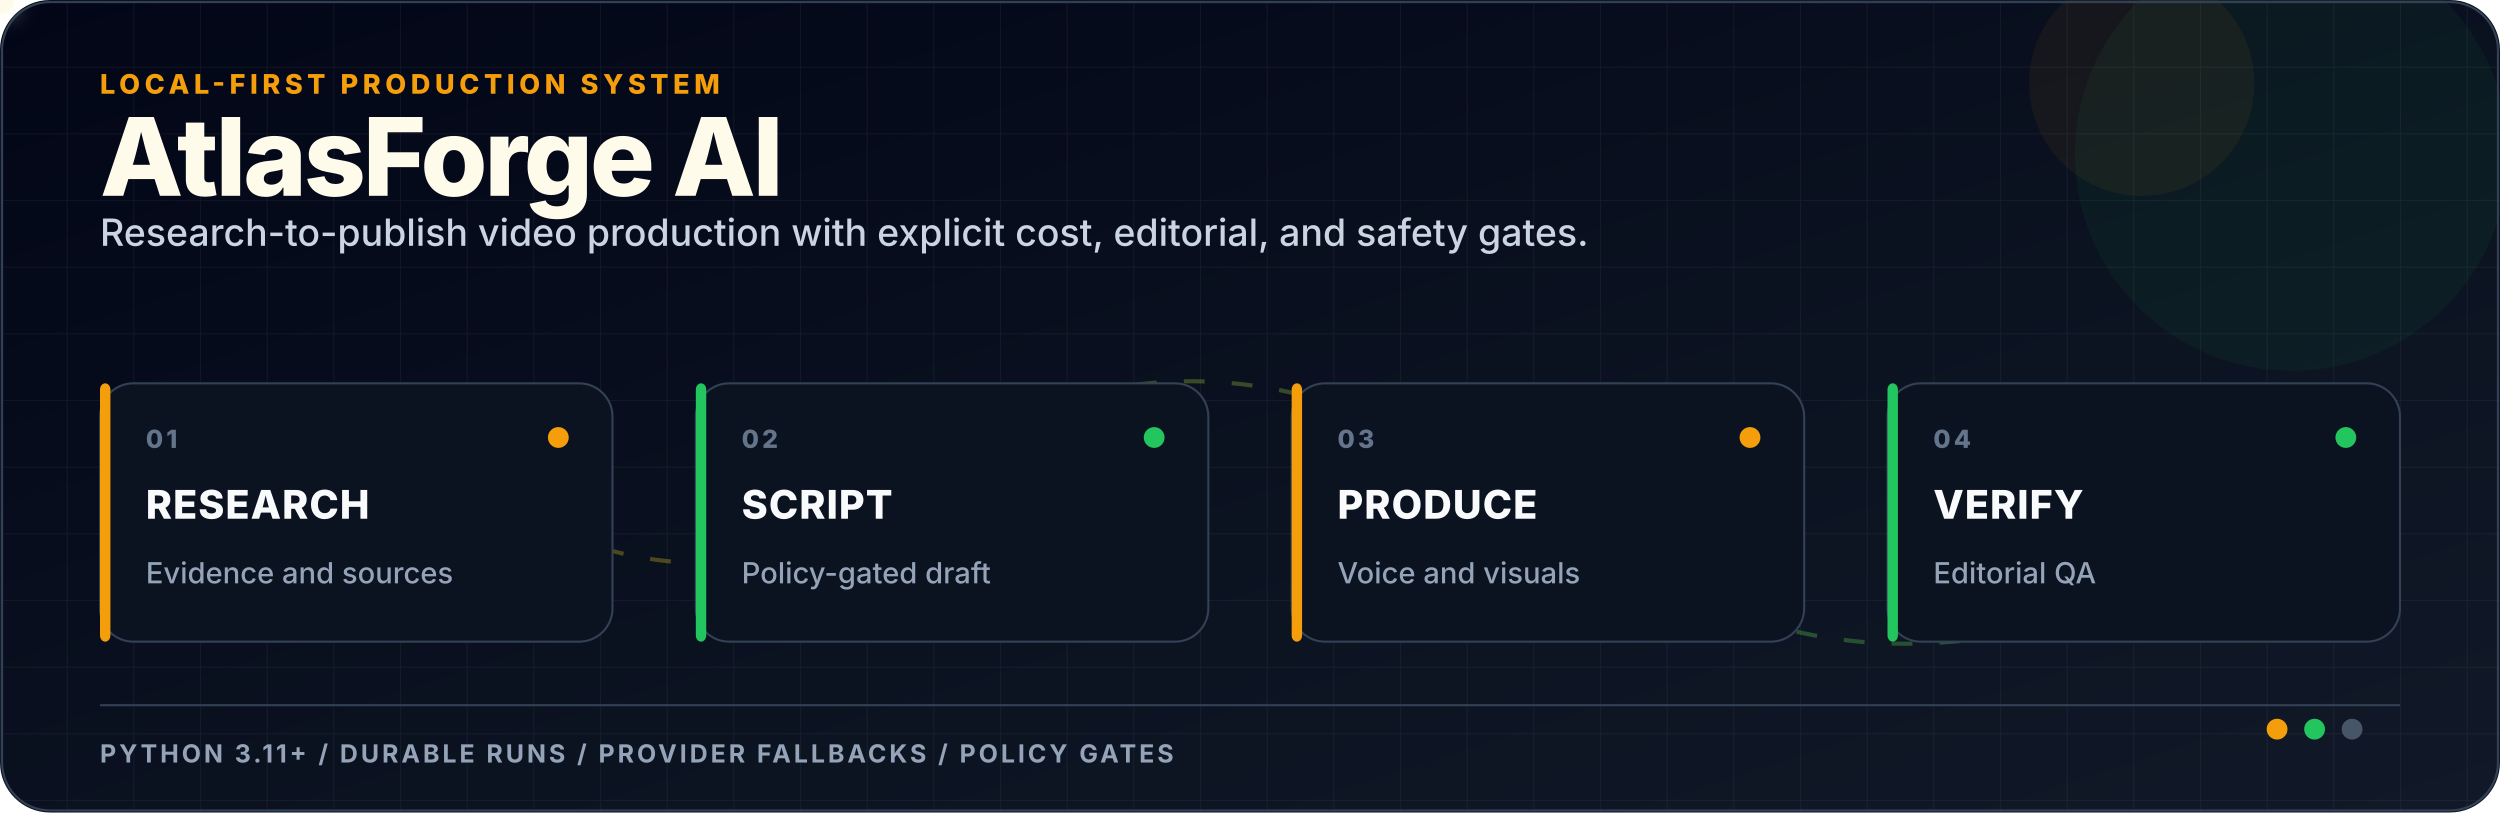
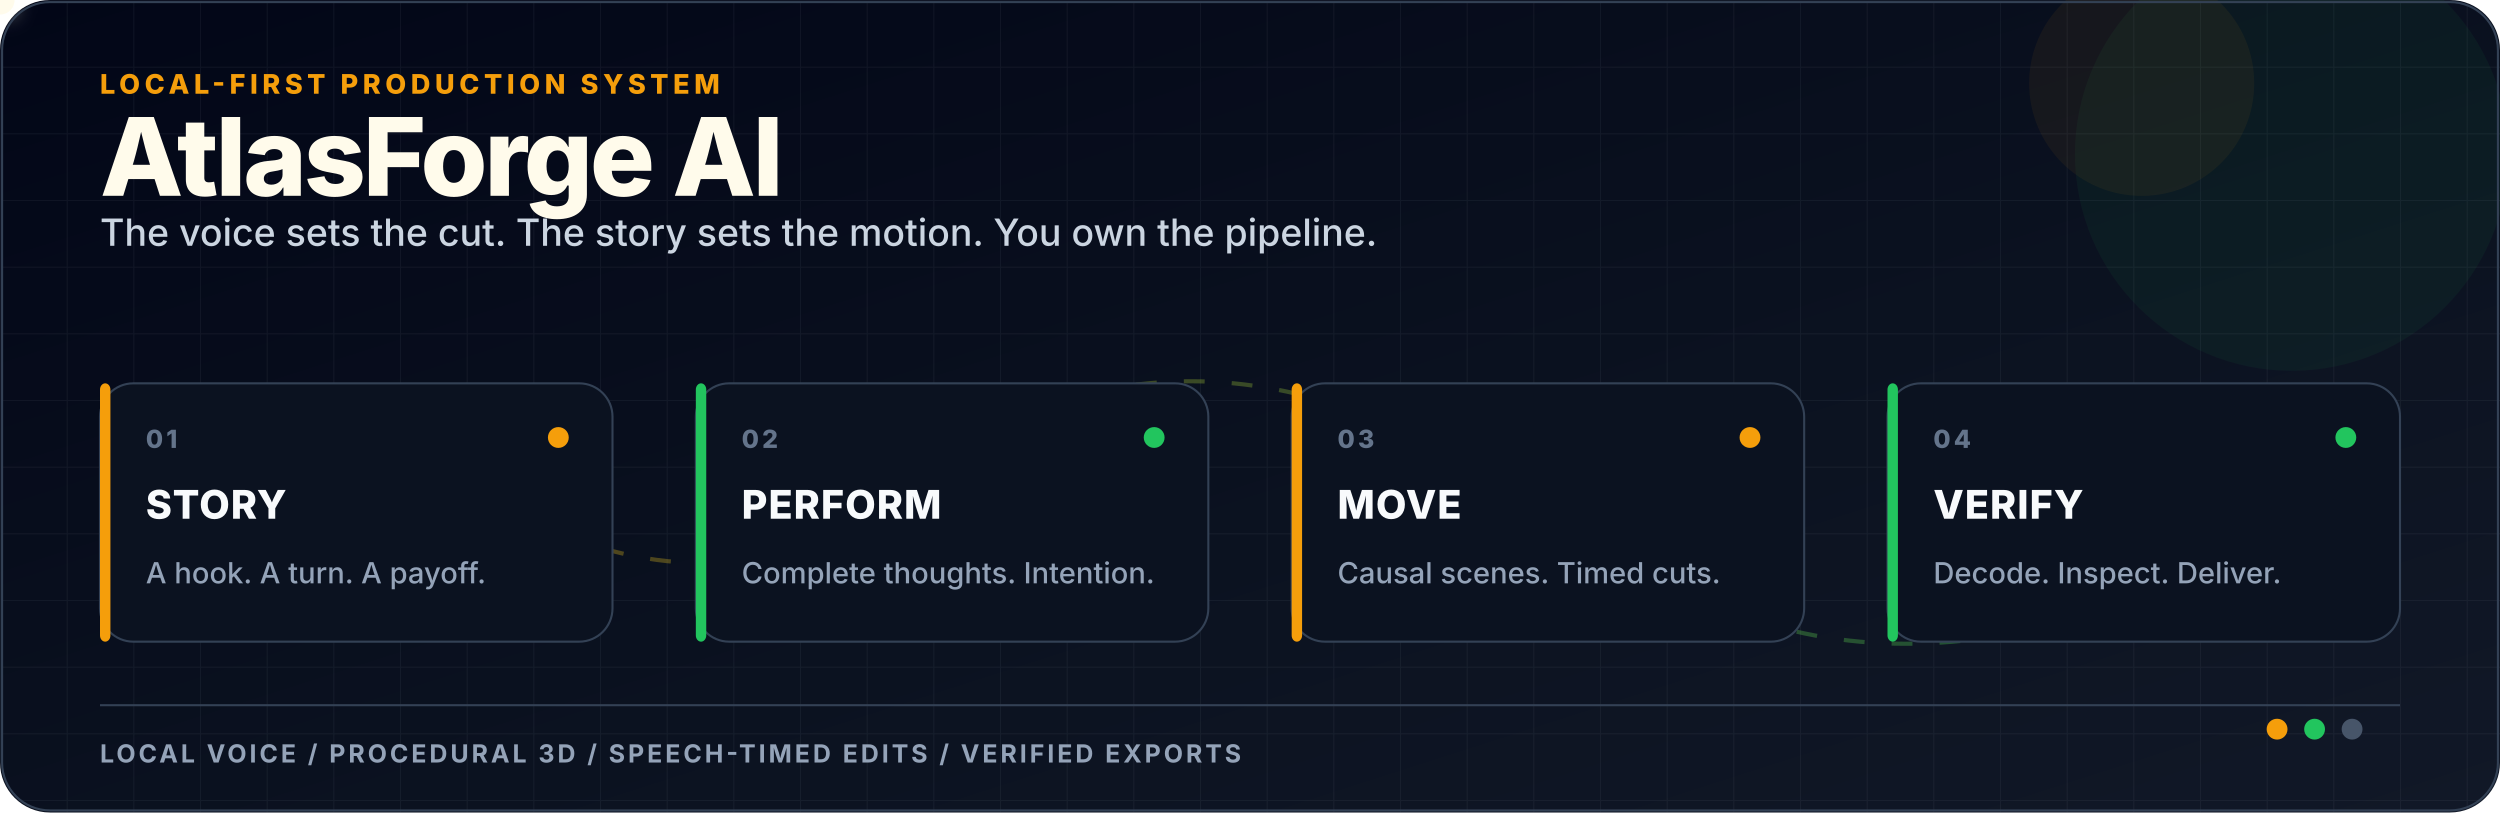
<svg xmlns="http://www.w3.org/2000/svg" width="1200" height="390" viewBox="0 0 1200 390" role="img" aria-labelledby="title desc">
  <defs>
    <linearGradient id="bg" x1="0" y1="0" x2="1" y2="1">
      <stop offset="0" stop-color="#020617" />
      <stop offset=".58" stop-color="#0B1220" />
      <stop offset="1" stop-color="#111827" />
    </linearGradient>
    <linearGradient id="signal" x1="0" y1="0" x2="1" y2="0">
      <stop stop-color="#F59E0B" />
      <stop offset="1" stop-color="#22C55E" />
    </linearGradient>
    <pattern id="grid" width="32" height="32" patternUnits="userSpaceOnUse">
      <path d="M32 0H0V32" fill="none" stroke="#94A3B8" stroke-opacity=".075" />
    </pattern>
    <filter id="glow" x="-200%" y="-200%" width="400%" height="400%">
      <feGaussianBlur stdDeviation="5" result="blur" />
      <feMerge>
        <feMergeNode in="blur" />
        <feMergeNode in="SourceGraphic" />
      </feMerge>
    </filter>
    <style>
      text { font-family: Inter, ui-sans-serif, system-ui, -apple-system, BlinkMacSystemFont, "Segoe UI", sans-serif; }
      .eyebrow { fill:#F59E0B; font-size:13px; font-weight:800; letter-spacing:2.2px; }
      .title { fill:#FFFBEB; font-size:52px; font-weight:800; letter-spacing:-1.5px; }
      .tagline { fill:#CBD5E1; font-size:18px; font-weight:450; }
      .step { fill:#64748B; font-size:12px; font-weight:800; letter-spacing:1.5px; }
      .label { fill:#F8FAFC; font-size:19px; font-weight:800; letter-spacing:.5px; }
      .detail { fill:#94A3B8; font-size:14px; font-weight:500; }
      .footer { fill:#94A3B8; font-size:12px; font-weight:700; letter-spacing:1.4px; }
      .card { animation:lift 4.8s ease-in-out infinite; }
      .flow { stroke-dasharray:10 13; animation:dash 6s linear infinite; }
      @keyframes lift { 0%,100% { transform:translateY(0) } 50% { transform:translateY(-4px) } }
      @keyframes dash { to { stroke-dashoffset:-92 } }
      @media (prefers-reduced-motion: reduce) { .card,.flow { animation:none } .packet,.node { display:none } }
    </style>
  </defs>
  <rect width="1200" height="390" rx="24" fill="url(#bg)" />
  <rect width="1200" height="390" rx="24" fill="url(#grid)" />
  <path d="M0 8H1200" stroke="url(#signal)" stroke-width="8" />
  <circle cx="1100" cy="74" r="104" fill="#22C55E" opacity=".055" />
  <circle cx="1028" cy="40" r="54" fill="#F59E0B" opacity=".06" />
  <text x="48" y="45" class="eyebrow">LOCAL-FIRST PRODUCTION SYSTEM</text>
  <text x="48" y="94" class="title">AtlasForge AI</text>
-   <text x="48" y="118" class="tagline">Research-to-publish video production with explicit cost, editorial, and safety gates.</text>
+   <text x="48" y="118" class="tagline">The voice sets the cut. The story sets the motion. You own the pipeline.</text>
  <path d="M72 246 C190 160 288 330 405 246 S620 162 742 246 S952 330 1128 246" fill="none" stroke="url(#signal)" stroke-width="2" opacity=".36" class="flow" />
  <circle r="7" fill="#FFFBEB" filter="url(#glow)" class="packet">
    <animateMotion dur="5.8s" repeatCount="indefinite" path="M72 246 C190 160 288 330 405 246 S620 162 742 246 S952 330 1128 246" />
  </circle>
  <g class="card" style="animation-delay:0.0s">
    <rect x="48" y="184" width="246" height="124" rx="16" fill="#0B1220" stroke="#334155" />
    <rect x="48" y="184" width="5" height="124" rx="3" fill="#F59E0B" />
    <text x="70" y="215" class="step">01</text>
-     <text x="70" y="249" class="label">RESEARCH</text>
-     <text x="70" y="280" class="detail">Evidence and sources</text>
+     <text x="70" y="249" class="label">STORY</text>
+     <text x="70" y="280" class="detail">A hook. A turn. A payoff.</text>
    <circle cx="268" cy="210" r="5" fill="#F59E0B" class="node">
      <animate attributeName="r" values="4;8;4" dur="2.4s" repeatCount="indefinite" />
      <animate attributeName="opacity" values="1;.35;1" dur="2.4s" repeatCount="indefinite" />
    </circle>
  </g>
  <g class="card" style="animation-delay:0.45s">
    <rect x="334" y="184" width="246" height="124" rx="16" fill="#0B1220" stroke="#334155" />
    <rect x="334" y="184" width="5" height="124" rx="3" fill="#22C55E" />
    <text x="356" y="215" class="step">02</text>
-     <text x="356" y="249" class="label">SCRIPT</text>
-     <text x="356" y="280" class="detail">Policy-gated draft</text>
+     <text x="356" y="249" class="label">PERFORM</text>
+     <text x="356" y="280" class="detail">Complete thoughts. Intention.</text>
    <circle cx="554" cy="210" r="5" fill="#22C55E" class="node">
      <animate attributeName="r" values="4;8;4" dur="2.6s" repeatCount="indefinite" />
      <animate attributeName="opacity" values="1;.35;1" dur="2.6s" repeatCount="indefinite" />
    </circle>
  </g>
  <g class="card" style="animation-delay:0.9s">
    <rect x="620" y="184" width="246" height="124" rx="16" fill="#0B1220" stroke="#334155" />
    <rect x="620" y="184" width="5" height="124" rx="3" fill="#F59E0B" />
    <text x="642" y="215" class="step">03</text>
-     <text x="642" y="249" class="label">PRODUCE</text>
-     <text x="642" y="280" class="detail">Voice and visuals</text>
+     <text x="642" y="249" class="label">MOVE</text>
+     <text x="642" y="280" class="detail">Causal scenes. Timed cuts.</text>
    <circle cx="840" cy="210" r="5" fill="#F59E0B" class="node">
      <animate attributeName="r" values="4;8;4" dur="2.8s" repeatCount="indefinite" />
      <animate attributeName="opacity" values="1;.35;1" dur="2.8s" repeatCount="indefinite" />
    </circle>
  </g>
  <g class="card" style="animation-delay:1.35s">
    <rect x="906" y="184" width="246" height="124" rx="16" fill="#0B1220" stroke="#334155" />
    <rect x="906" y="184" width="5" height="124" rx="3" fill="#22C55E" />
    <text x="928" y="215" class="step">04</text>
    <text x="928" y="249" class="label">VERIFY</text>
-     <text x="928" y="280" class="detail">Editorial QA</text>
+     <text x="928" y="280" class="detail">Decode. Inspect. Deliver.</text>
    <circle cx="1126" cy="210" r="5" fill="#22C55E" class="node">
      <animate attributeName="r" values="4;8;4" dur="3.0s" repeatCount="indefinite" />
      <animate attributeName="opacity" values="1;.35;1" dur="3.0s" repeatCount="indefinite" />
    </circle>
  </g>
  <rect x="48" y="338" width="1104" height="1" fill="#334155" />
-   <text x="48" y="366" class="footer">PYTHON 3.11+  /  DURABLE RUNS  /  PROVIDER FALLBACKS  /  POLICY GATES</text>
+   <text x="48" y="366" class="footer">LOCAL VOICE  /  PROCEDURAL 3D  /  SPEECH-TIMED EDITS  /  VERIFIED EXPORTS</text>
  <g transform="translate(1093 350)">
    <circle cx="0" cy="0" r="5" fill="#F59E0B" />
    <circle cx="18" cy="0" r="5" fill="#22C55E" />
    <circle cx="36" cy="0" r="5" fill="#475569" />
  </g>
  <rect x="1" y="1" width="1198" height="388" rx="23" fill="none" stroke="#334155" />
</svg>
